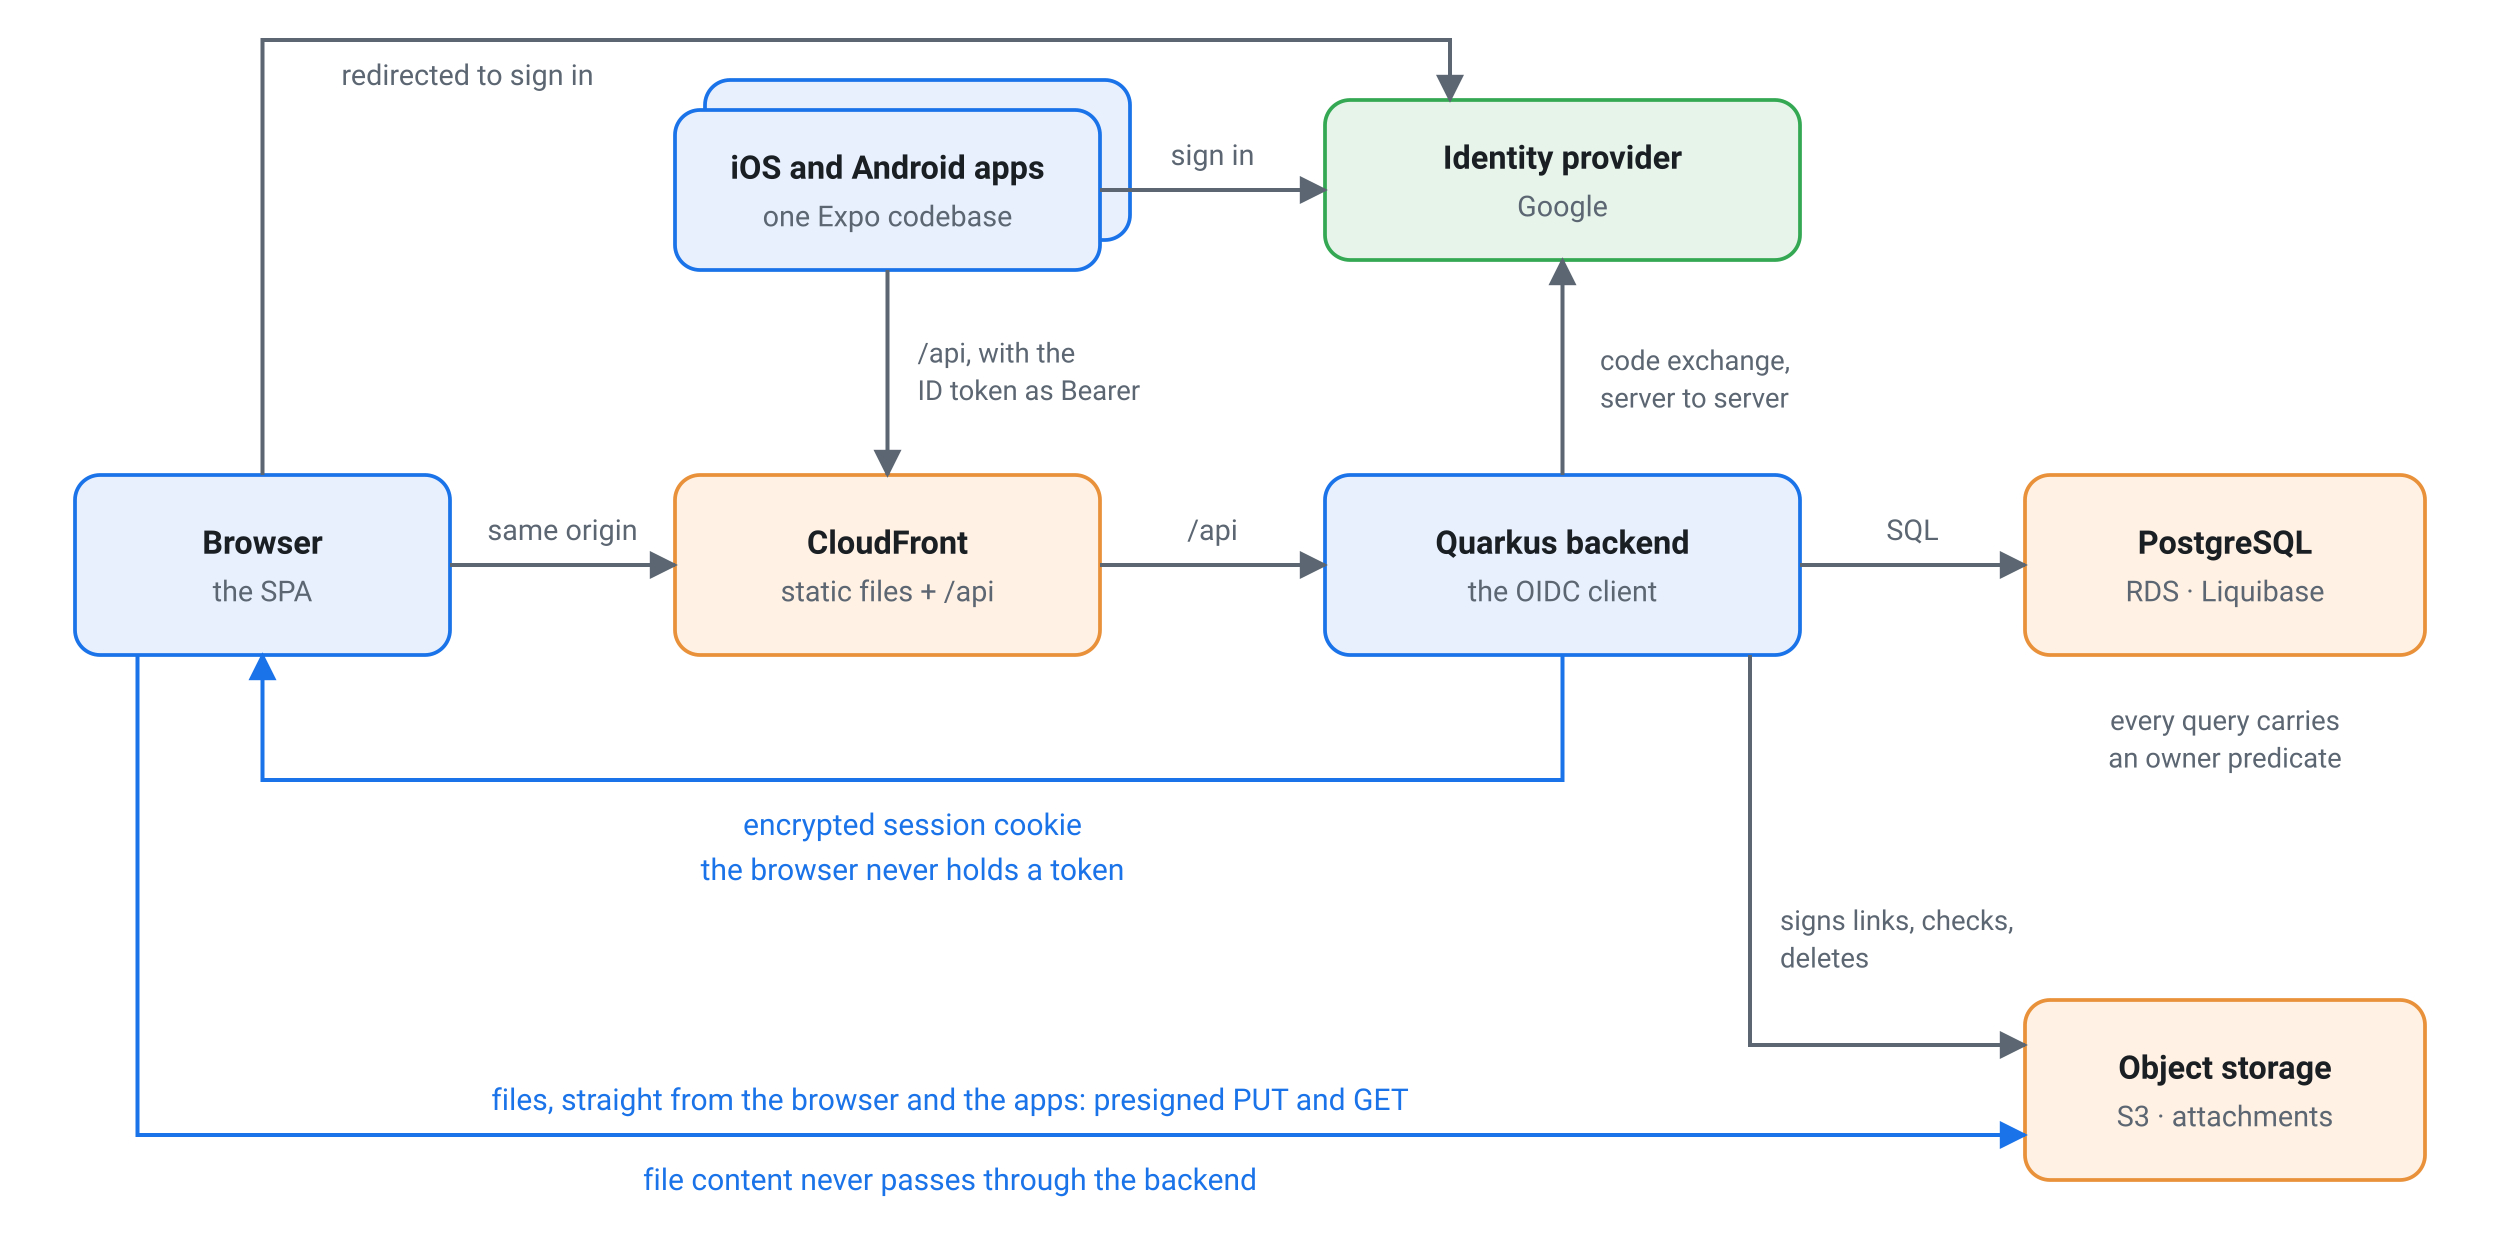
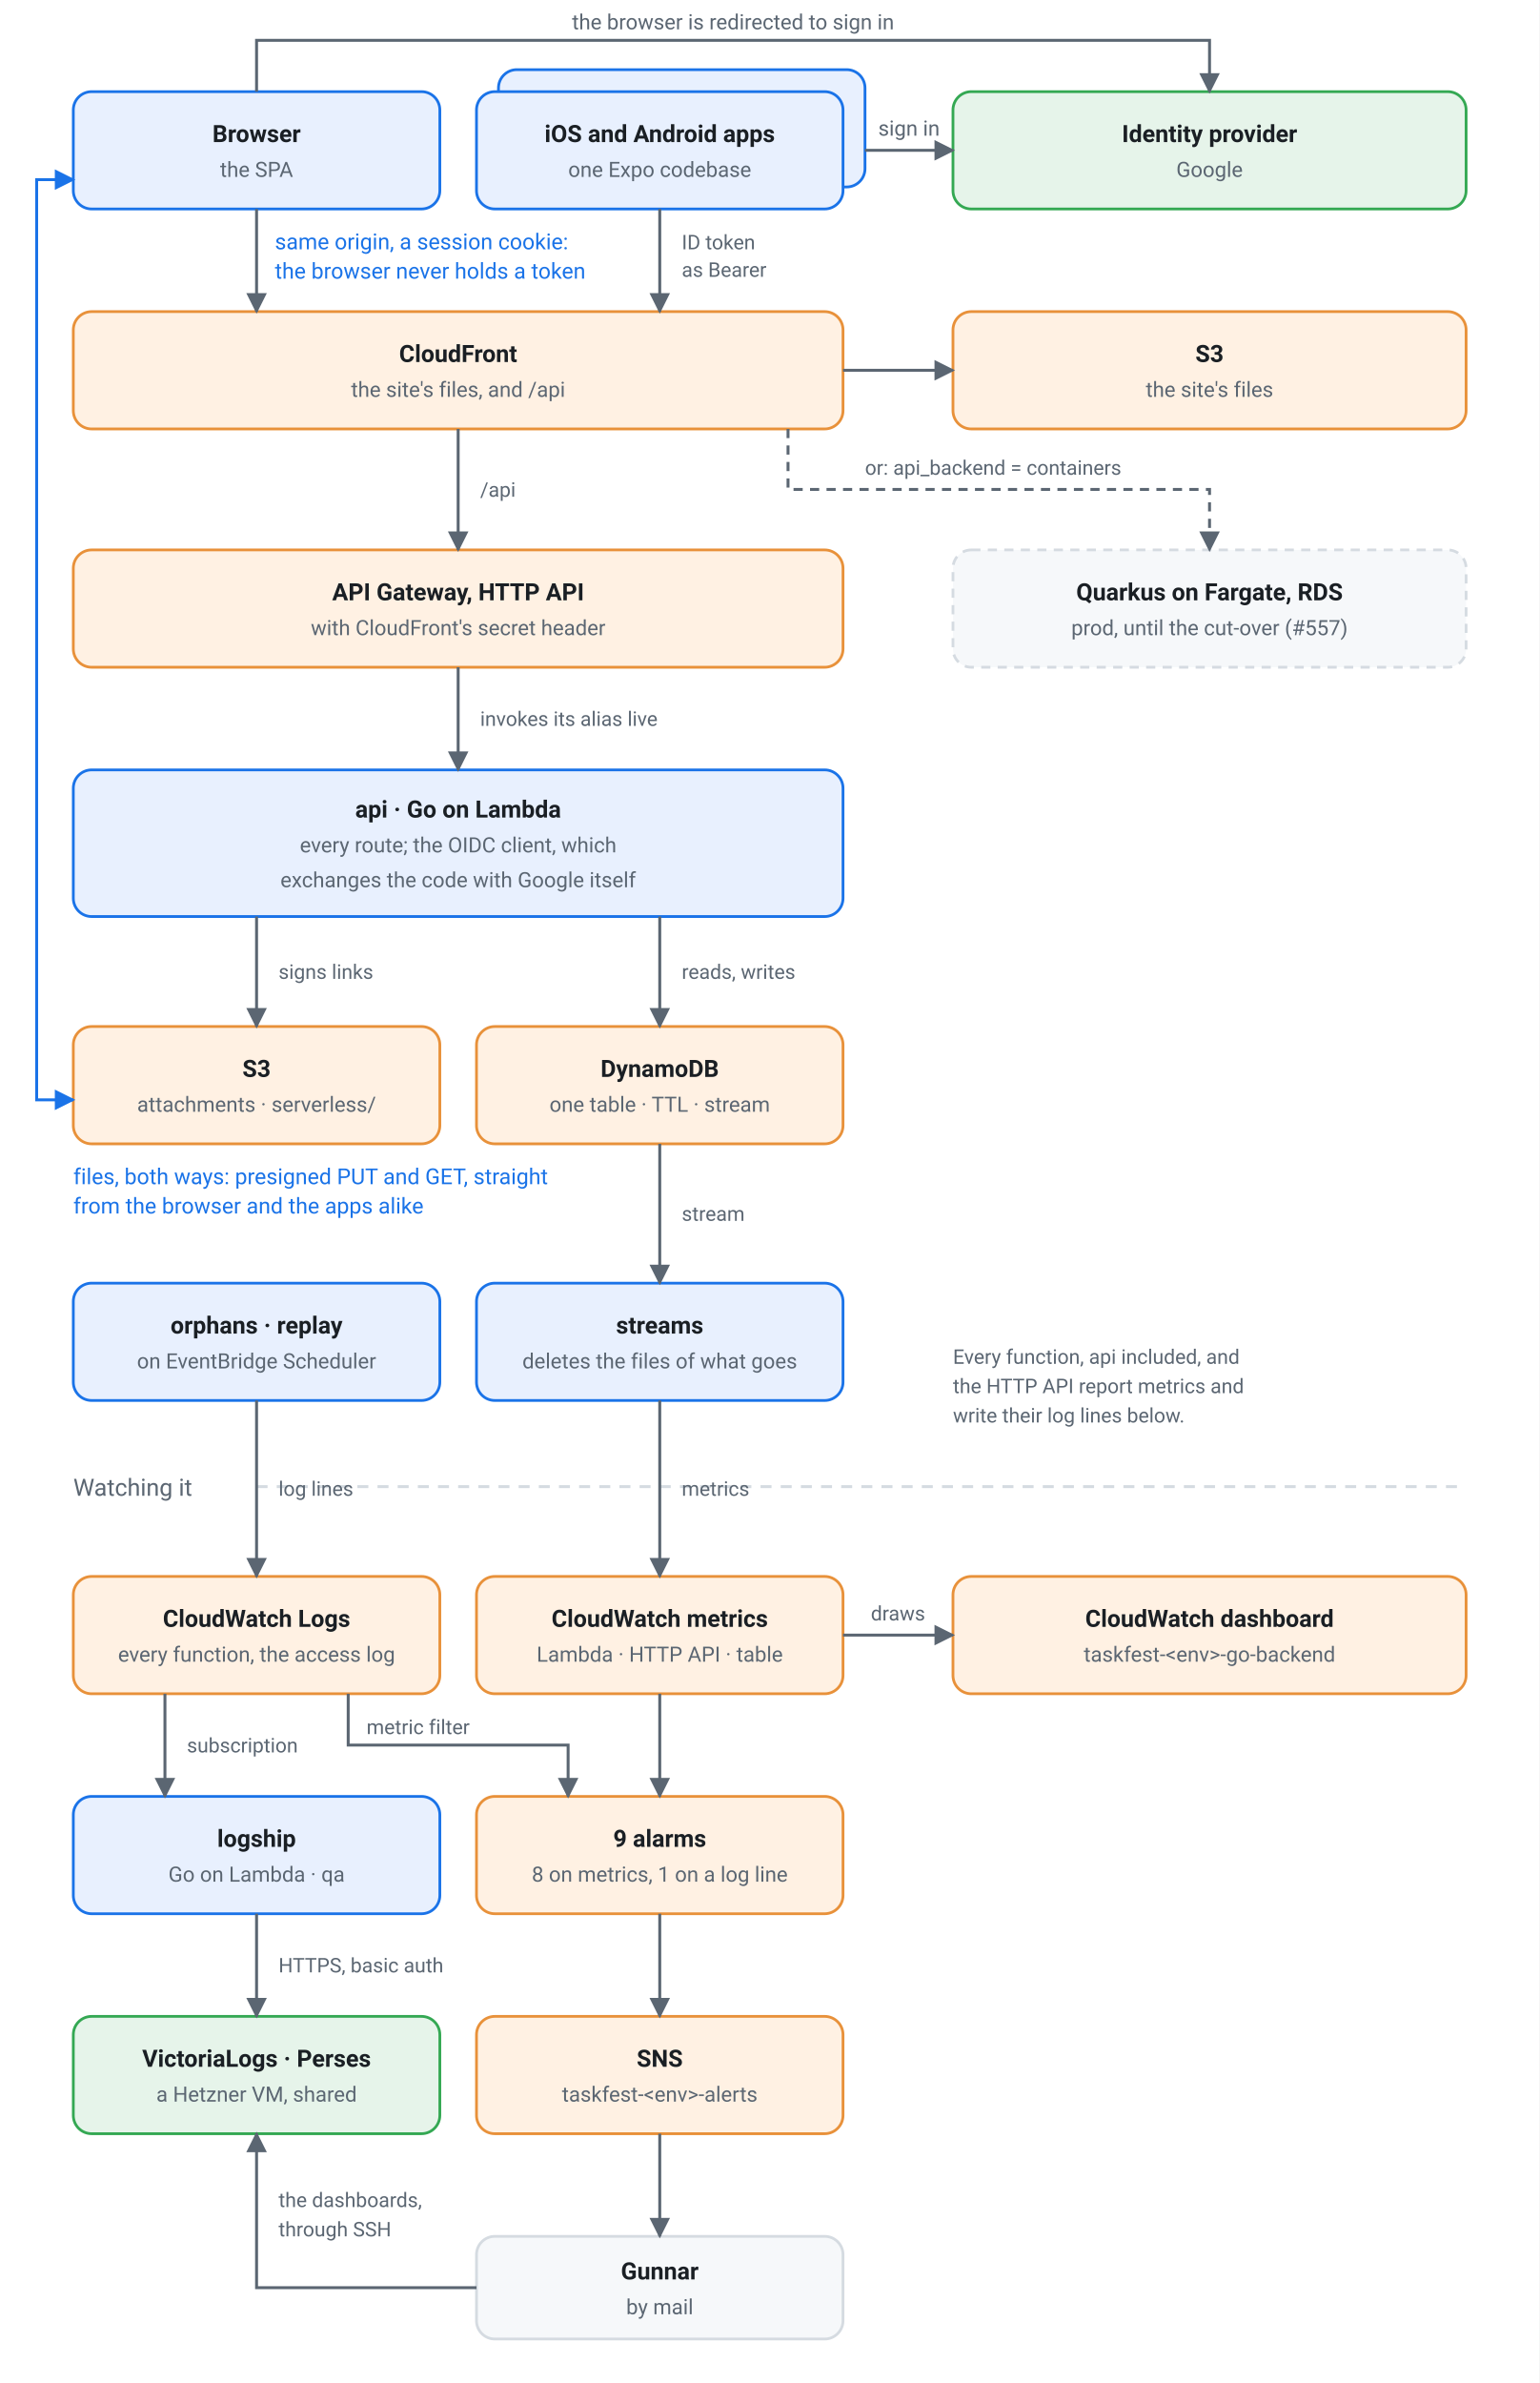
- <svg xmlns="http://www.w3.org/2000/svg" viewBox="0 0 1000 500" width="1000" height="500" role="img" aria-label="The browser talks only to CloudFront, which serves the app from S3 and passes /api to the Quarkus backend. The backend is the OIDC client: it exchanges the code with the identity provider, Google, itself and returns an encrypted session cookie, so the browser never holds a token. The iOS and Android apps sign in with the identity provider themselves and send their /api requests through CloudFront too, with the ID token as a Bearer token. The database is PostgreSQL on RDS. Files attached to tasks go straight between the browser or the apps and S3 through presigned links the backend signs, so their content never passes through it." font-family="system-ui, -apple-system, BlinkMacSystemFont, 'Segoe UI', Roboto, Helvetica, Arial, sans-serif">
+ <svg xmlns="http://www.w3.org/2000/svg" viewBox="0 0 840 1300" width="840" height="1300" role="img" aria-label="TaskFest on the Go backend, top to bottom. The browser and the iOS and Android apps sign in with Google: the browser is redirected there, the apps sign in themselves. Both talk only to CloudFront, which serves the site's files from S3 and passes /api to API Gateway's HTTP API with a secret header, or, where api_backend says containers, to the Quarkus backend on Fargate that prod runs until the cut-over. The HTTP API invokes the api function, Go on Lambda, which serves every route and is the OIDC client: it exchanges the code with Google itself, and the browser holds a session cookie, never a token, while the apps send their ID token as a Bearer token. The api function reads and writes one DynamoDB table and signs links to the attachment bucket, so files go both ways straight between the clients and S3. The table's stream feeds the streams function, and EventBridge Scheduler runs orphans and replay. Every function and the HTTP API report metrics to CloudWatch, which a CloudWatch dashboard draws, and write their log lines to CloudWatch Logs. Nine alarms, eight on the metrics and one on the orphan clean-up's log line through a metric filter, notify an SNS topic, which mails Gunnar. In qa, a subscription filter also hands every log line to logship, which sends it over HTTPS with basic auth to VictoriaLogs and Perses on a shared Hetzner VM, which Gunnar opens through SSH." font-family="system-ui, -apple-system, BlinkMacSystemFont, 'Segoe UI', Roboto, Helvetica, Arial, sans-serif">
  <defs>
    <marker id="arrow" viewBox="0 0 10 10" refX="9" refY="5" markerWidth="7" markerHeight="7" orient="auto-start-reverse">
      <path d="M 0 0 L 10 5 L 0 10 z" fill="#5b6672" />
    </marker>
    <marker id="arrow-accent" viewBox="0 0 10 10" refX="9" refY="5" markerWidth="7" markerHeight="7" orient="auto-start-reverse">
      <path d="M 0 0 L 10 5 L 0 10 z" fill="#1a73e8" />
    </marker>
  </defs>
-   <rect width="1000" height="500" fill="#ffffff" />
-   <rect x="30" y="190" width="150" height="72" rx="10" fill="#e8f0fe" stroke="#1a73e8" stroke-width="1.5" />
-   <text x="105.0" y="221.5" text-anchor="middle" font-size="13" font-weight="600" fill="#1a1f24">Browser</text>
-   <text x="105.0" y="240.5" text-anchor="middle" font-size="11.5" font-weight="400" fill="#5b6672">the SPA</text>
-   <rect x="282" y="32" width="170" height="64" rx="10" fill="#e8f0fe" stroke="#1a73e8" stroke-width="1.5" />
-   <rect x="270" y="44" width="170" height="64" rx="10" fill="#e8f0fe" stroke="#1a73e8" stroke-width="1.5" />
-   <text x="355.0" y="71.5" text-anchor="middle" font-size="13" font-weight="600" fill="#1a1f24">iOS and Android apps</text>
-   <text x="355.0" y="90.5" text-anchor="middle" font-size="11.5" font-weight="400" fill="#5b6672">one Expo codebase</text>
-   <rect x="270" y="190" width="170" height="72" rx="10" fill="#fff1e3" stroke="#e8913a" stroke-width="1.5" />
-   <text x="355.0" y="221.5" text-anchor="middle" font-size="13" font-weight="600" fill="#1a1f24">CloudFront</text>
-   <text x="355.0" y="240.5" text-anchor="middle" font-size="11.5" font-weight="400" fill="#5b6672">static files + /api</text>
-   <rect x="530" y="190" width="190" height="72" rx="10" fill="#e8f0fe" stroke="#1a73e8" stroke-width="1.5" />
-   <text x="625.0" y="221.5" text-anchor="middle" font-size="13" font-weight="600" fill="#1a1f24">Quarkus backend</text>
-   <text x="625.0" y="240.5" text-anchor="middle" font-size="11.5" font-weight="400" fill="#5b6672">the OIDC client</text>
-   <rect x="810" y="190" width="160" height="72" rx="10" fill="#fff1e3" stroke="#e8913a" stroke-width="1.5" />
-   <text x="890.0" y="221.5" text-anchor="middle" font-size="13" font-weight="600" fill="#1a1f24">PostgreSQL</text>
-   <text x="890.0" y="240.5" text-anchor="middle" font-size="11.5" font-weight="400" fill="#5b6672">RDS · Liquibase</text>
-   <rect x="530" y="40" width="190" height="64" rx="10" fill="#e6f4ea" stroke="#34a853" stroke-width="1.5" />
-   <text x="625.0" y="67.5" text-anchor="middle" font-size="13" font-weight="600" fill="#1a1f24">Identity provider</text>
-   <text x="625.0" y="86.5" text-anchor="middle" font-size="11.5" font-weight="400" fill="#5b6672">Google</text>
-   <rect x="810" y="400" width="160" height="72" rx="10" fill="#fff1e3" stroke="#e8913a" stroke-width="1.5" />
-   <text x="890.0" y="431.5" text-anchor="middle" font-size="13" font-weight="600" fill="#1a1f24">Object storage</text>
-   <text x="890.0" y="450.5" text-anchor="middle" font-size="11.5" font-weight="400" fill="#5b6672">S3 · attachments</text>
-   <polyline points="180,226 270,226" fill="none" stroke="#5b6672" stroke-width="1.6" marker-end="url(#arrow)" />
-   <text x="225" y="216" text-anchor="middle" font-size="11.5" fill="#5b6672">same origin</text>
-   <polyline points="440,226 530,226" fill="none" stroke="#5b6672" stroke-width="1.6" marker-end="url(#arrow)" />
-   <text x="485" y="216" text-anchor="middle" font-size="11.5" fill="#5b6672">/api</text>
-   <polyline points="720,226 810,226" fill="none" stroke="#5b6672" stroke-width="1.6" marker-end="url(#arrow)" />
-   <text x="765" y="216" text-anchor="middle" font-size="11.5" fill="#5b6672">SQL</text>
-   <text x="890" y="292" text-anchor="middle" font-size="11" fill="#5b6672">every query carries</text>
-   <text x="890" y="307" text-anchor="middle" font-size="11" fill="#5b6672">an owner predicate</text>
-   <polyline points="625,190 625,104" fill="none" stroke="#5b6672" stroke-width="1.6" marker-end="url(#arrow)" />
-   <text x="640" y="148" text-anchor="start" font-size="11" fill="#5b6672">code exchange,</text>
-   <text x="640" y="163" text-anchor="start" font-size="11" fill="#5b6672">server to server</text>
-   <polyline points="105,190 105,16 580,16 580,40" fill="none" stroke="#5b6672" stroke-width="1.6" marker-end="url(#arrow)" />
-   <text x="187" y="34" text-anchor="middle" font-size="11.5" fill="#5b6672">redirected to sign in</text>
-   <polyline points="440,76 530,76" fill="none" stroke="#5b6672" stroke-width="1.6" marker-end="url(#arrow)" />
-   <text x="485" y="66" text-anchor="middle" font-size="11.5" fill="#5b6672">sign in</text>
-   <polyline points="355,108 355,190" fill="none" stroke="#5b6672" stroke-width="1.6" marker-end="url(#arrow)" />
-   <text x="367" y="145" text-anchor="start" font-size="11" fill="#5b6672">/api, with the</text>
-   <text x="367" y="160" text-anchor="start" font-size="11" fill="#5b6672">ID token as Bearer</text>
-   <polyline points="625,262 625,312 105,312 105,262" fill="none" stroke="#1a73e8" stroke-width="1.6" marker-end="url(#arrow-accent)" />
-   <text x="365" y="334" text-anchor="middle" font-size="12" fill="#1a73e8">encrypted session cookie</text>
-   <text x="365" y="352" text-anchor="middle" font-size="12" fill="#1a73e8">the browser never holds a token</text>
-   <polyline points="700,262 700,418 810,418" fill="none" stroke="#5b6672" stroke-width="1.6" marker-end="url(#arrow)" />
-   <text x="712" y="372" text-anchor="start" font-size="11" fill="#5b6672">signs links, checks,</text>
-   <text x="712" y="387" text-anchor="start" font-size="11" fill="#5b6672">deletes</text>
-   <polyline points="55,262 55,454 810,454" fill="none" stroke="#1a73e8" stroke-width="1.6" marker-end="url(#arrow-accent)" />
-   <text x="380" y="444" text-anchor="middle" font-size="12" fill="#1a73e8">files, straight from the browser and the apps: presigned PUT and GET</text>
-   <text x="380" y="476" text-anchor="middle" font-size="12" fill="#1a73e8">file content never passes through the backend</text>
+   <rect width="840" height="1300" fill="#ffffff" />
+   <rect x="40" y="50" width="200" height="64" rx="10" fill="#e8f0fe" stroke="#1a73e8" stroke-width="1.5" />
+   <text x="140.0" y="77.5" text-anchor="middle" font-size="13" font-weight="600" fill="#1a1f24">Browser</text>
+   <text x="140.0" y="96.5" text-anchor="middle" font-size="11.5" font-weight="400" fill="#5b6672">the SPA</text>
+   <rect x="272" y="38" width="200" height="64" rx="10" fill="#e8f0fe" stroke="#1a73e8" stroke-width="1.5" />
+   <rect x="260" y="50" width="200" height="64" rx="10" fill="#e8f0fe" stroke="#1a73e8" stroke-width="1.5" />
+   <text x="360.0" y="77.5" text-anchor="middle" font-size="13" font-weight="600" fill="#1a1f24">iOS and Android apps</text>
+   <text x="360.0" y="96.5" text-anchor="middle" font-size="11.5" font-weight="400" fill="#5b6672">one Expo codebase</text>
+   <rect x="520" y="50" width="280" height="64" rx="10" fill="#e6f4ea" stroke="#34a853" stroke-width="1.5" />
+   <text x="660.0" y="77.5" text-anchor="middle" font-size="13" font-weight="600" fill="#1a1f24">Identity provider</text>
+   <text x="660.0" y="96.5" text-anchor="middle" font-size="11.5" font-weight="400" fill="#5b6672">Google</text>
+   <polyline points="472,82 520,82" fill="none" stroke="#5b6672" stroke-width="1.6" marker-end="url(#arrow)" />
+   <text x="496.0" y="74" text-anchor="middle" font-size="11.5" fill="#5b6672">sign in</text>
+   <polyline points="140.0,50 140.0,22 660.0,22 660.0,50" fill="none" stroke="#5b6672" stroke-width="1.6" marker-end="url(#arrow)" />
+   <text x="400.0" y="16" text-anchor="middle" font-size="11.5" fill="#5b6672">the browser is redirected to sign in</text>
+   <rect x="40" y="170" width="420" height="64" rx="10" fill="#fff1e3" stroke="#e8913a" stroke-width="1.5" />
+   <text x="250.0" y="197.5" text-anchor="middle" font-size="13" font-weight="600" fill="#1a1f24">CloudFront</text>
+   <text x="250.0" y="216.5" text-anchor="middle" font-size="11.5" font-weight="400" fill="#5b6672">the site's files, and /api</text>
+   <rect x="520" y="170" width="280" height="64" rx="10" fill="#fff1e3" stroke="#e8913a" stroke-width="1.5" />
+   <text x="660.0" y="197.5" text-anchor="middle" font-size="13" font-weight="600" fill="#1a1f24">S3</text>
+   <text x="660.0" y="216.5" text-anchor="middle" font-size="11.5" font-weight="400" fill="#5b6672">the site's files</text>
+   <polyline points="140.0,114 140.0,170" fill="none" stroke="#5b6672" stroke-width="1.6" marker-end="url(#arrow)" />
+   <text x="150.0" y="136" text-anchor="start" font-size="12" fill="#1a73e8">same origin, a session cookie:</text>
+   <text x="150.0" y="152" text-anchor="start" font-size="12" fill="#1a73e8">the browser never holds a token</text>
+   <polyline points="360.0,114 360.0,170" fill="none" stroke="#5b6672" stroke-width="1.6" marker-end="url(#arrow)" />
+   <text x="372.0" y="136" text-anchor="start" font-size="11" fill="#5b6672">ID token</text>
+   <text x="372.0" y="151" text-anchor="start" font-size="11" fill="#5b6672">as Bearer</text>
+   <polyline points="460,202 520,202" fill="none" stroke="#5b6672" stroke-width="1.6" marker-end="url(#arrow)" />
+   <rect x="40" y="300" width="420" height="64" rx="10" fill="#fff1e3" stroke="#e8913a" stroke-width="1.5" />
+   <text x="250.0" y="327.5" text-anchor="middle" font-size="13" font-weight="600" fill="#1a1f24">API Gateway, HTTP API</text>
+   <text x="250.0" y="346.5" text-anchor="middle" font-size="11.5" font-weight="400" fill="#5b6672">with CloudFront's secret header</text>
+   <rect x="520" y="300" width="280" height="64" rx="10" fill="#f6f8fa" stroke="#d5dbe1" stroke-width="1.5" stroke-dasharray="5 4" />
+   <text x="660.0" y="327.5" text-anchor="middle" font-size="13" font-weight="600" fill="#1a1f24">Quarkus on Fargate, RDS</text>
+   <text x="660.0" y="346.5" text-anchor="middle" font-size="11.5" font-weight="400" fill="#5b6672">prod, until the cut-over (#557)</text>
+   <polyline points="250.0,234 250.0,300" fill="none" stroke="#5b6672" stroke-width="1.6" marker-end="url(#arrow)" />
+   <text x="262.0" y="271.0" text-anchor="start" font-size="11" fill="#5b6672">/api</text>
+   <polyline points="430,234 430,267 660.0,267 660.0,300" fill="none" stroke="#5b6672" stroke-width="1.6" stroke-dasharray="5 4" marker-end="url(#arrow)" />
+   <text x="472" y="259" text-anchor="start" font-size="11" fill="#5b6672">or: api_backend = containers</text>
+   <rect x="40" y="420" width="420" height="80" rx="10" fill="#e8f0fe" stroke="#1a73e8" stroke-width="1.5" />
+   <text x="250.0" y="446.0" text-anchor="middle" font-size="13" font-weight="600" fill="#1a1f24">api · Go on Lambda</text>
+   <text x="250.0" y="465.0" text-anchor="middle" font-size="11.5" font-weight="400" fill="#5b6672">every route; the OIDC client, which</text>
+   <text x="250.0" y="484.0" text-anchor="middle" font-size="11.5" font-weight="400" fill="#5b6672">exchanges the code with Google itself</text>
+   <polyline points="250.0,364 250.0,420" fill="none" stroke="#5b6672" stroke-width="1.6" marker-end="url(#arrow)" />
+   <text x="262.0" y="396.0" text-anchor="start" font-size="11" fill="#5b6672">invokes its alias live</text>
+   <rect x="40" y="560" width="200" height="64" rx="10" fill="#fff1e3" stroke="#e8913a" stroke-width="1.5" />
+   <text x="140.0" y="587.5" text-anchor="middle" font-size="13" font-weight="600" fill="#1a1f24">S3</text>
+   <text x="140.0" y="606.5" text-anchor="middle" font-size="11.5" font-weight="400" fill="#5b6672">attachments · serverless/</text>
+   <rect x="260" y="560" width="200" height="64" rx="10" fill="#fff1e3" stroke="#e8913a" stroke-width="1.5" />
+   <text x="360.0" y="587.5" text-anchor="middle" font-size="13" font-weight="600" fill="#1a1f24">DynamoDB</text>
+   <text x="360.0" y="606.5" text-anchor="middle" font-size="11.5" font-weight="400" fill="#5b6672">one table · TTL · stream</text>
+   <polyline points="140.0,500 140.0,560" fill="none" stroke="#5b6672" stroke-width="1.6" marker-end="url(#arrow)" />
+   <text x="152.0" y="534.0" text-anchor="start" font-size="11" fill="#5b6672">signs links</text>
+   <polyline points="360.0,500 360.0,560" fill="none" stroke="#5b6672" stroke-width="1.6" marker-end="url(#arrow)" />
+   <text x="372.0" y="534.0" text-anchor="start" font-size="11" fill="#5b6672">reads, writes</text>
+   <polyline points="40,98 20,98 20,600 40,600" fill="none" stroke="#1a73e8" stroke-width="1.6" marker-start="url(#arrow-accent)" marker-end="url(#arrow-accent)" />
+   <text x="40" y="646" text-anchor="start" font-size="12" fill="#1a73e8">files, both ways: presigned PUT and GET, straight</text>
+   <text x="40" y="662" text-anchor="start" font-size="12" fill="#1a73e8">from the browser and the apps alike</text>
+   <rect x="40" y="700" width="200" height="64" rx="10" fill="#e8f0fe" stroke="#1a73e8" stroke-width="1.5" />
+   <text x="140.0" y="727.5" text-anchor="middle" font-size="13" font-weight="600" fill="#1a1f24">orphans · replay</text>
+   <text x="140.0" y="746.5" text-anchor="middle" font-size="11.5" font-weight="400" fill="#5b6672">on EventBridge Scheduler</text>
+   <rect x="260" y="700" width="200" height="64" rx="10" fill="#e8f0fe" stroke="#1a73e8" stroke-width="1.5" />
+   <text x="360.0" y="727.5" text-anchor="middle" font-size="13" font-weight="600" fill="#1a1f24">streams</text>
+   <text x="360.0" y="746.5" text-anchor="middle" font-size="11.5" font-weight="400" fill="#5b6672">deletes the files of what goes</text>
+   <polyline points="360.0,624 360.0,700" fill="none" stroke="#5b6672" stroke-width="1.6" marker-end="url(#arrow)" />
+   <text x="372.0" y="666.0" text-anchor="start" font-size="11" fill="#5b6672">stream</text>
+   <text x="40" y="816" text-anchor="start" font-size="13" fill="#5b6672">Watching it</text>
+   <line x1="140" y1="811" x2="800" y2="811" stroke="#d5dbe1" stroke-width="1.6" stroke-dasharray="6 5" />
+   <text x="520" y="744" text-anchor="start" font-size="11" fill="#5b6672">Every function, api included, and</text>
+   <text x="520" y="760" text-anchor="start" font-size="11" fill="#5b6672">the HTTP API report metrics and</text>
+   <text x="520" y="776" text-anchor="start" font-size="11" fill="#5b6672">write their log lines below.</text>
+   <rect x="40" y="860" width="200" height="64" rx="10" fill="#fff1e3" stroke="#e8913a" stroke-width="1.5" />
+   <text x="140.0" y="887.5" text-anchor="middle" font-size="13" font-weight="600" fill="#1a1f24">CloudWatch Logs</text>
+   <text x="140.0" y="906.5" text-anchor="middle" font-size="11.5" font-weight="400" fill="#5b6672">every function, the access log</text>
+   <rect x="260" y="860" width="200" height="64" rx="10" fill="#fff1e3" stroke="#e8913a" stroke-width="1.5" />
+   <text x="360.0" y="887.5" text-anchor="middle" font-size="13" font-weight="600" fill="#1a1f24">CloudWatch metrics</text>
+   <text x="360.0" y="906.5" text-anchor="middle" font-size="11.5" font-weight="400" fill="#5b6672">Lambda · HTTP API · table</text>
+   <rect x="520" y="860" width="280" height="64" rx="10" fill="#fff1e3" stroke="#e8913a" stroke-width="1.5" />
+   <text x="660.0" y="887.5" text-anchor="middle" font-size="13" font-weight="600" fill="#1a1f24">CloudWatch dashboard</text>
+   <text x="660.0" y="906.5" text-anchor="middle" font-size="11.5" font-weight="400" fill="#5b6672">taskfest-&lt;env&gt;-go-backend</text>
+   <polyline points="140.0,764 140.0,860" fill="none" stroke="#5b6672" stroke-width="1.6" marker-end="url(#arrow)" />
+   <text x="152.0" y="816.0" text-anchor="start" font-size="11" fill="#5b6672">log lines</text>
+   <polyline points="360.0,764 360.0,860" fill="none" stroke="#5b6672" stroke-width="1.6" marker-end="url(#arrow)" />
+   <text x="372.0" y="816.0" text-anchor="start" font-size="11" fill="#5b6672">metrics</text>
+   <polyline points="460,892 520,892" fill="none" stroke="#5b6672" stroke-width="1.6" marker-end="url(#arrow)" />
+   <text x="490.0" y="884" text-anchor="middle" font-size="11" fill="#5b6672">draws</text>
+   <rect x="40" y="980" width="200" height="64" rx="10" fill="#e8f0fe" stroke="#1a73e8" stroke-width="1.5" />
+   <text x="140.0" y="1007.5" text-anchor="middle" font-size="13" font-weight="600" fill="#1a1f24">logship</text>
+   <text x="140.0" y="1026.5" text-anchor="middle" font-size="11.5" font-weight="400" fill="#5b6672">Go on Lambda · qa</text>
+   <rect x="260" y="980" width="200" height="64" rx="10" fill="#fff1e3" stroke="#e8913a" stroke-width="1.5" />
+   <text x="360.0" y="1007.5" text-anchor="middle" font-size="13" font-weight="600" fill="#1a1f24">9 alarms</text>
+   <text x="360.0" y="1026.5" text-anchor="middle" font-size="11.5" font-weight="400" fill="#5b6672">8 on metrics, 1 on a log line</text>
+   <polyline points="90.0,924 90.0,980" fill="none" stroke="#5b6672" stroke-width="1.6" marker-end="url(#arrow)" />
+   <text x="102.0" y="956" text-anchor="start" font-size="11" fill="#5b6672">subscription</text>
+   <polyline points="360.0,924 360.0,980" fill="none" stroke="#5b6672" stroke-width="1.6" marker-end="url(#arrow)" />
+   <polyline points="190.0,924 190.0,952 310.0,952 310.0,980" fill="none" stroke="#5b6672" stroke-width="1.6" marker-end="url(#arrow)" />
+   <text x="200.0" y="946" text-anchor="start" font-size="11" fill="#5b6672">metric filter</text>
+   <rect x="40" y="1100" width="200" height="64" rx="10" fill="#e6f4ea" stroke="#34a853" stroke-width="1.5" />
+   <text x="140.0" y="1127.5" text-anchor="middle" font-size="13" font-weight="600" fill="#1a1f24">VictoriaLogs · Perses</text>
+   <text x="140.0" y="1146.5" text-anchor="middle" font-size="11.5" font-weight="400" fill="#5b6672">a Hetzner VM, shared</text>
+   <rect x="260" y="1100" width="200" height="64" rx="10" fill="#fff1e3" stroke="#e8913a" stroke-width="1.5" />
+   <text x="360.0" y="1127.5" text-anchor="middle" font-size="13" font-weight="600" fill="#1a1f24">SNS</text>
+   <text x="360.0" y="1146.5" text-anchor="middle" font-size="11.5" font-weight="400" fill="#5b6672">taskfest-&lt;env&gt;-alerts</text>
+   <polyline points="140.0,1044 140.0,1100" fill="none" stroke="#5b6672" stroke-width="1.6" marker-end="url(#arrow)" />
+   <text x="152.0" y="1076.0" text-anchor="start" font-size="11" fill="#5b6672">HTTPS, basic auth</text>
+   <polyline points="360.0,1044 360.0,1100" fill="none" stroke="#5b6672" stroke-width="1.6" marker-end="url(#arrow)" />
+   <rect x="260" y="1220" width="200" height="56" rx="10" fill="#f6f8fa" stroke="#d5dbe1" stroke-width="1.5" />
+   <text x="360.0" y="1243.5" text-anchor="middle" font-size="13" font-weight="600" fill="#1a1f24">Gunnar</text>
+   <text x="360.0" y="1262.5" text-anchor="middle" font-size="11.5" font-weight="400" fill="#5b6672">by mail</text>
+   <polyline points="360.0,1164 360.0,1220" fill="none" stroke="#5b6672" stroke-width="1.6" marker-end="url(#arrow)" />
+   <polyline points="260,1248 140.0,1248 140.0,1164" fill="none" stroke="#5b6672" stroke-width="1.6" marker-end="url(#arrow)" />
+   <text x="152.0" y="1204" text-anchor="start" font-size="11" fill="#5b6672">the dashboards,</text>
+   <text x="152.0" y="1220" text-anchor="start" font-size="11" fill="#5b6672">through SSH</text>
</svg>
